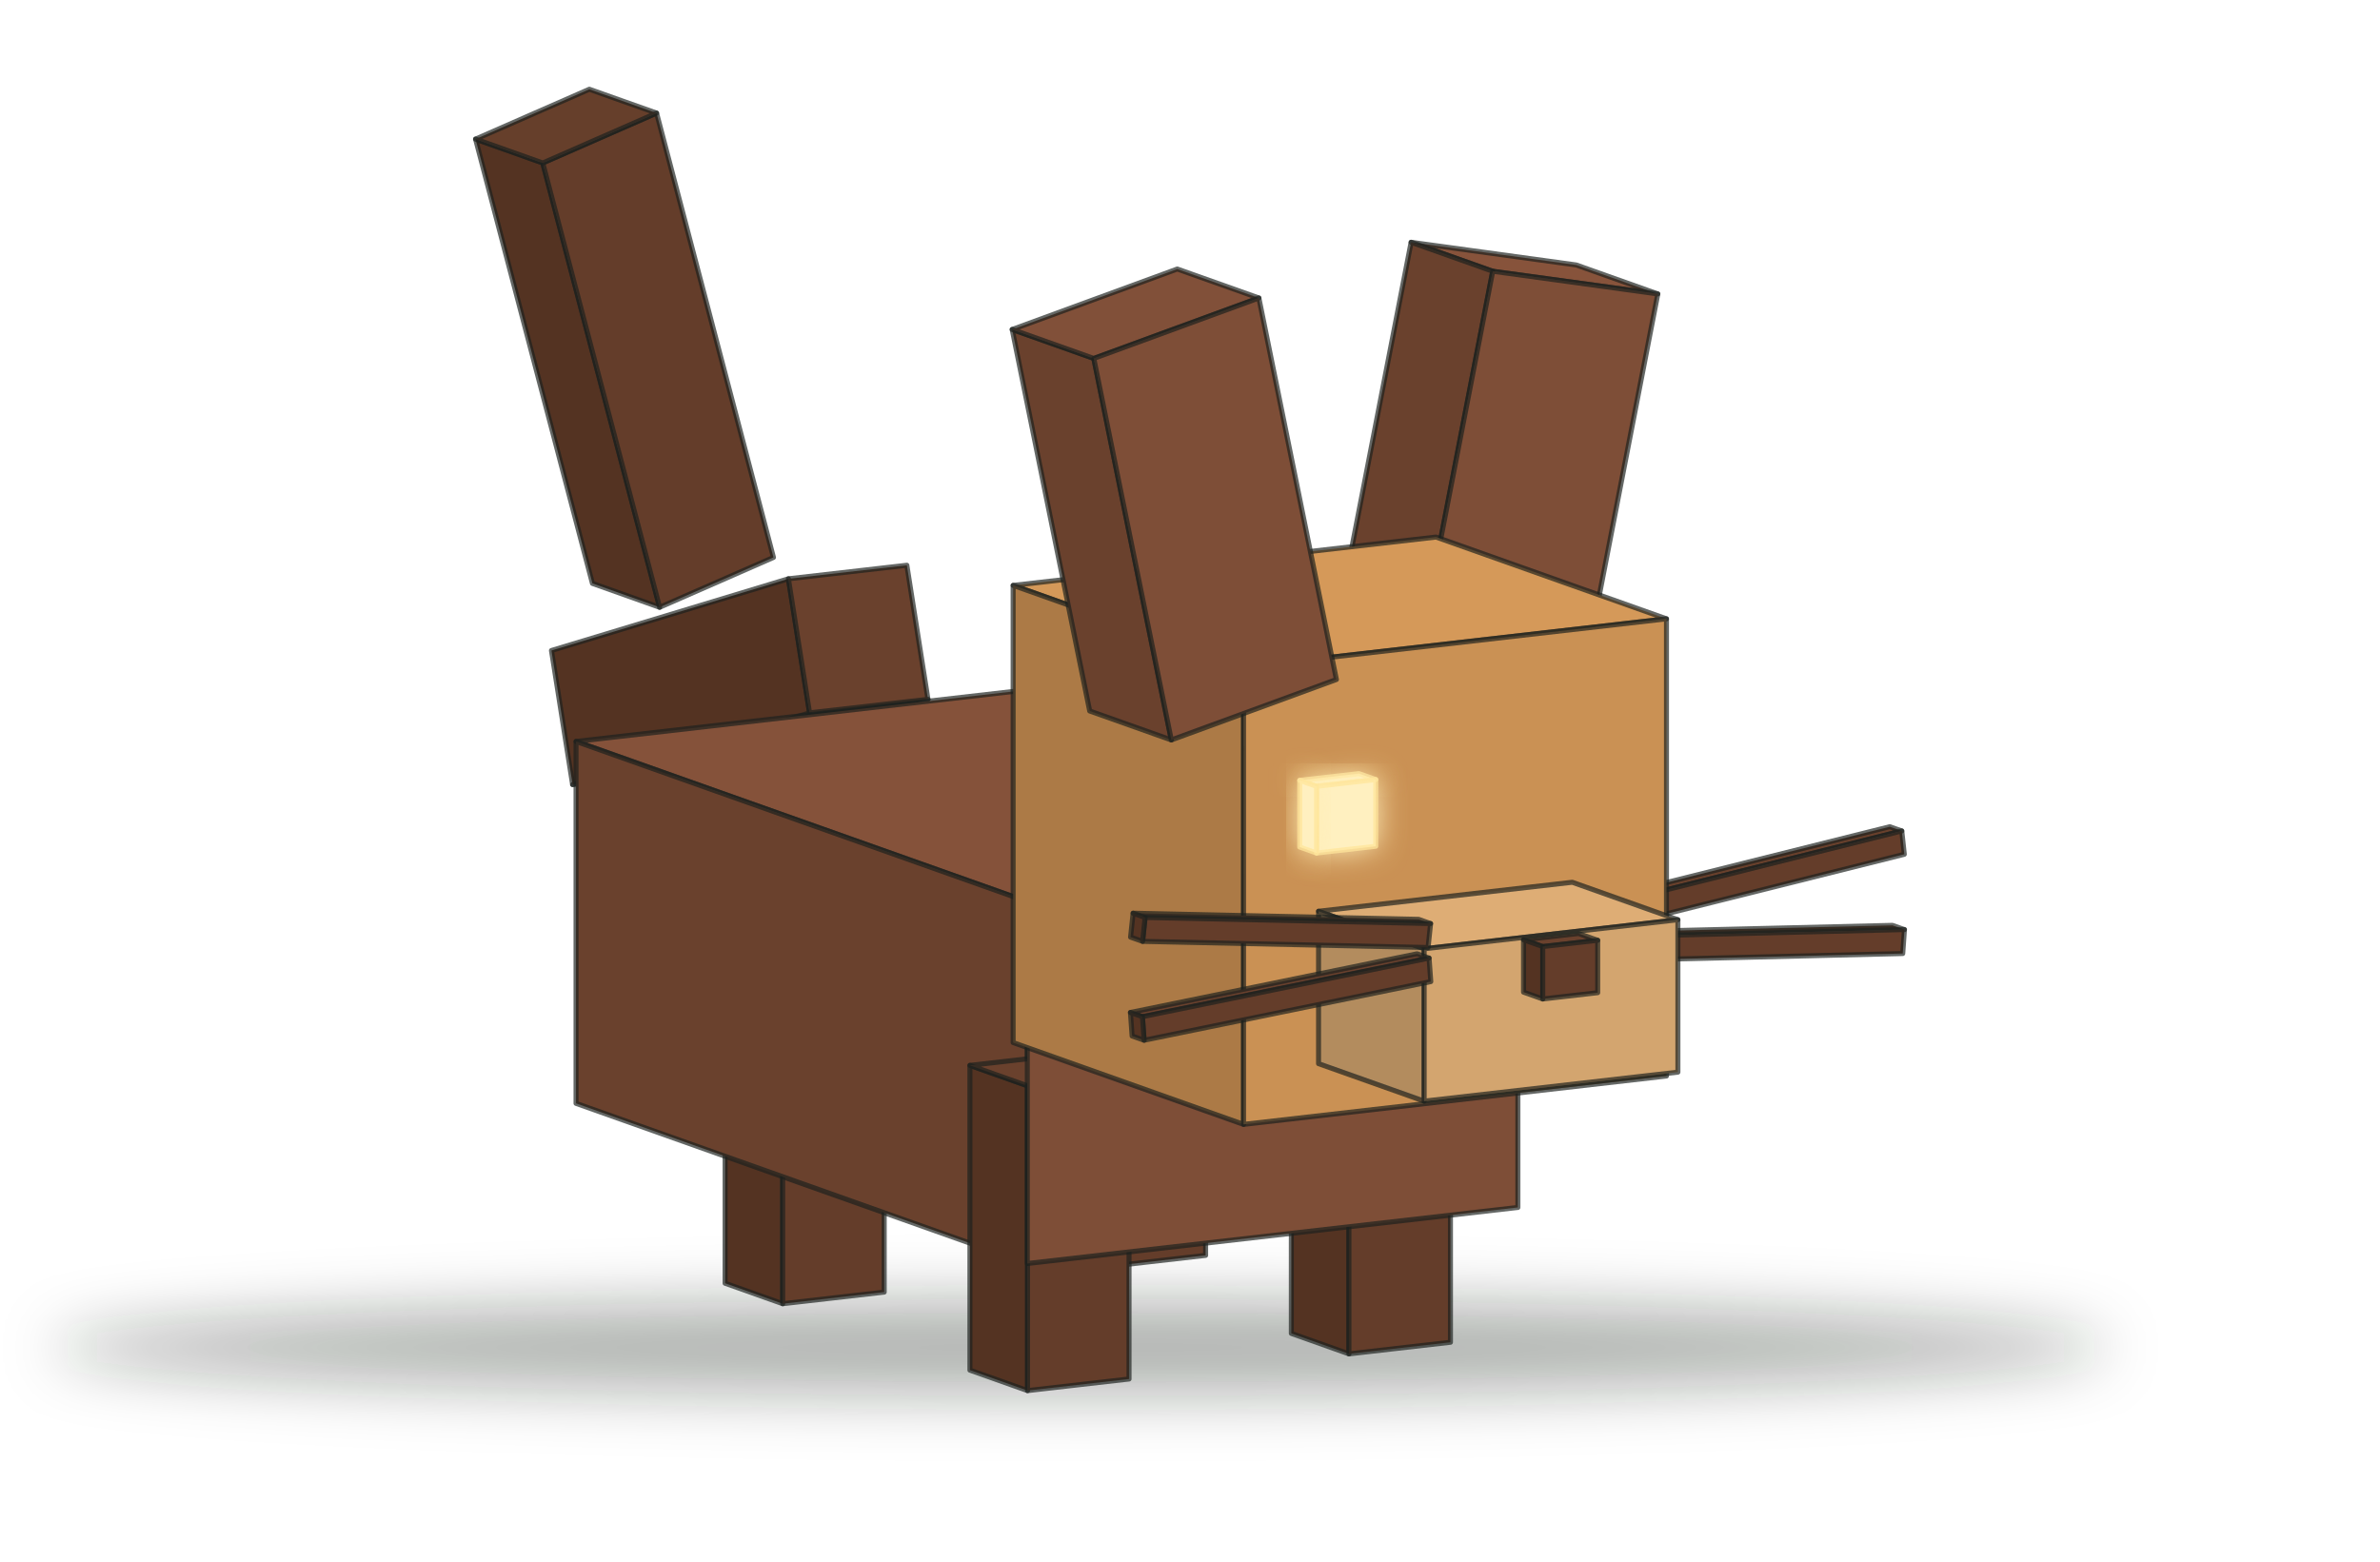
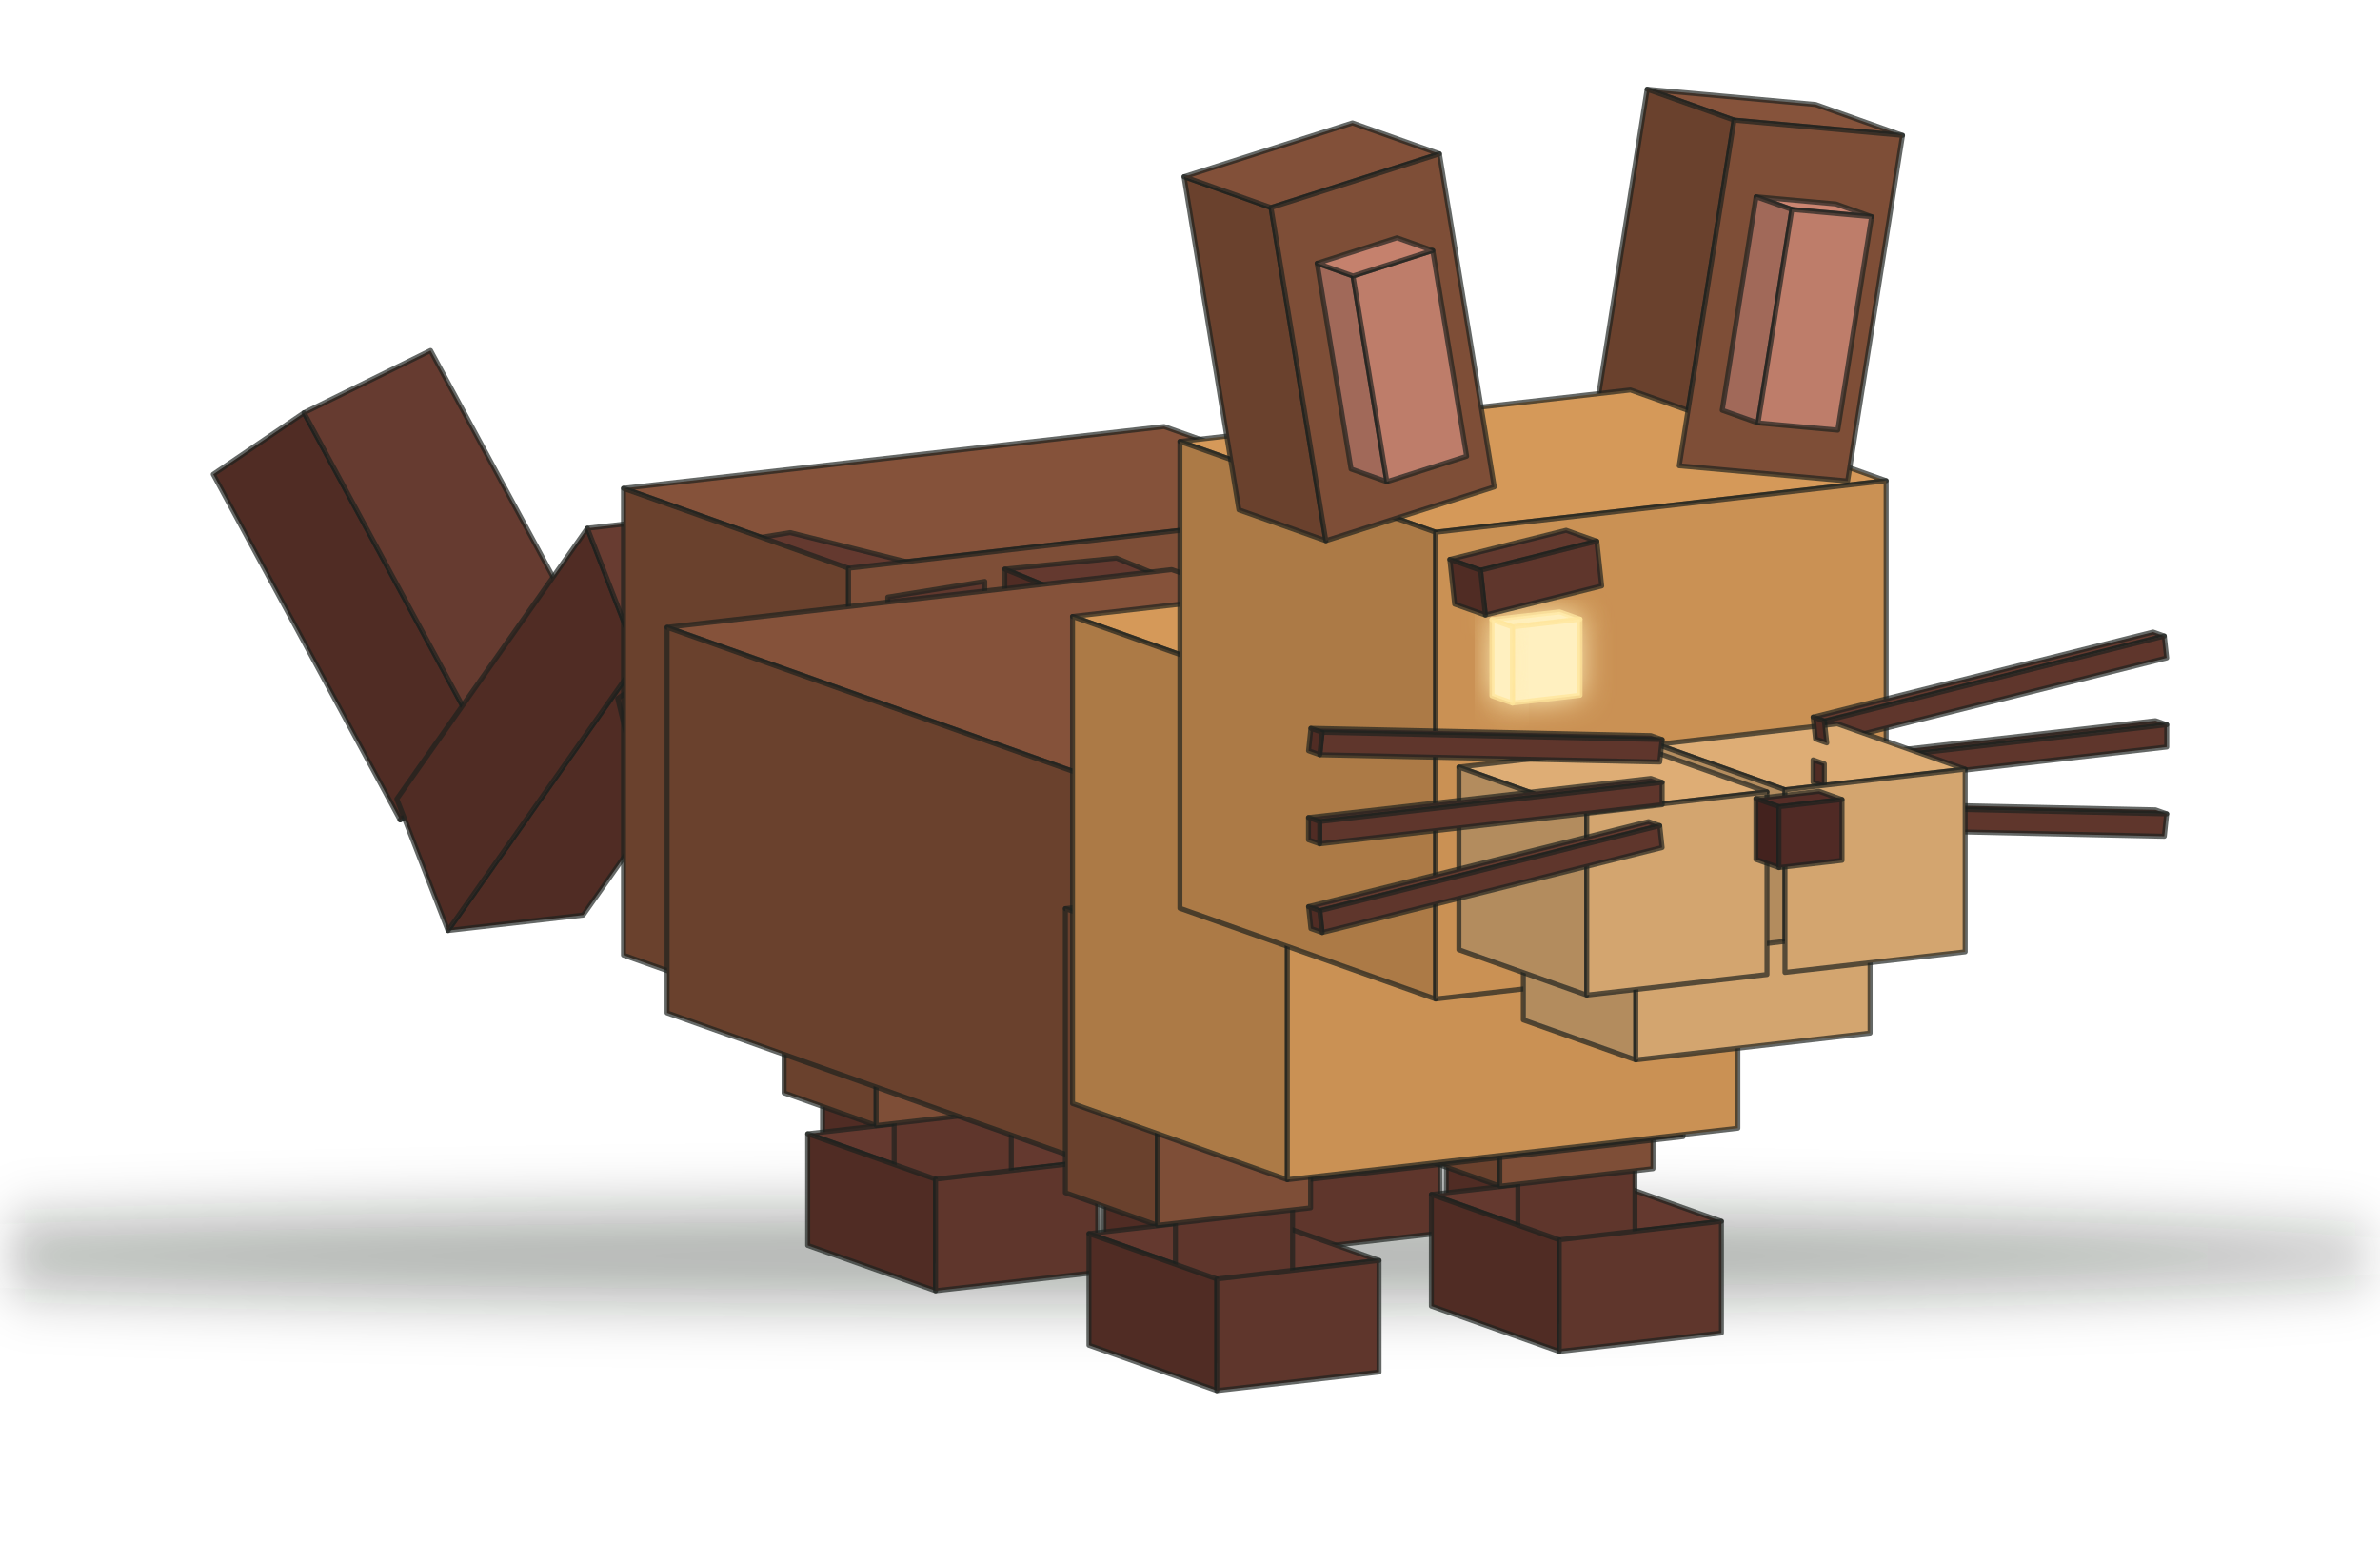
<svg xmlns="http://www.w3.org/2000/svg" width="640" height="420" viewBox="0 0 640 420" role="img" aria-labelledby="portrait-title">
  <defs>
    <filter id="portrait-glow" x="-80%" y="-80%" width="260%" height="260%">
      <feGaussianBlur stdDeviation="4" result="blur" />
      <feMerge>
        <feMergeNode in="blur" />
        <feMergeNode in="SourceGraphic" />
      </feMerge>
    </filter>
    <filter id="portrait-shadow" x="-40%" y="-80%" width="180%" height="260%">
      <feGaussianBlur stdDeviation="8" />
    </filter>
  </defs>
-   <ellipse cx="290.57" cy="362.38" rx="276.65" ry="13" fill="#0c120f" opacity=".32" filter="url(#portrait-shadow)" />
+   <ellipse cx="286.66" cy="337.77" rx="378.22" ry="13" fill="#0c120f" opacity=".32" filter="url(#portrait-shadow)" />
  <g>
-     <polygon points="177.38,163.33 145.95,43.83 127.88,37.41 159.31,156.91" fill="#543322" stroke="#1c211e" stroke-opacity=".68" stroke-width="1.35" stroke-linejoin="round" vector-effect="non-scaling-stroke" />
-     <polygon points="207.99,149.92 176.56,30.41 145.95,43.83 177.38,163.33" fill="#643d2a" stroke="#1c211e" stroke-opacity=".68" stroke-width="1.35" stroke-linejoin="round" vector-effect="non-scaling-stroke" />
-     <polygon points="176.56,30.41 158.48,24.00 127.88,37.41 145.95,43.83" fill="#663f2b" stroke="#1c211e" stroke-opacity=".68" stroke-width="1.35" stroke-linejoin="round" vector-effect="non-scaling-stroke" />
-     <polygon points="249.54,188.08 217.70,191.72 153.98,211.01 185.82,207.37" fill="#543322" stroke="#1c211e" stroke-opacity=".68" stroke-width="1.35" stroke-linejoin="round" vector-effect="non-scaling-stroke" />
-     <polygon points="217.70,191.72 212.01,155.66 148.29,174.95 153.98,211.01" fill="#543322" stroke="#1c211e" stroke-opacity=".68" stroke-width="1.35" stroke-linejoin="round" vector-effect="non-scaling-stroke" />
-     <polygon points="249.54,188.08 243.86,152.02 212.01,155.66 217.70,191.72" fill="#6a412d" stroke="#1c211e" stroke-opacity=".68" stroke-width="1.35" stroke-linejoin="round" vector-effect="non-scaling-stroke" />
-     <polygon points="296.90,340.75 296.90,258.77 281.41,253.28 281.41,335.25" fill="#543322" stroke="#1c211e" stroke-opacity=".68" stroke-width="1.35" stroke-linejoin="round" vector-effect="non-scaling-stroke" />
-     <polygon points="324.20,255.65 308.71,250.16 281.41,253.28 296.90,258.77" fill="#6a412d" stroke="#1c211e" stroke-opacity=".68" stroke-width="1.35" stroke-linejoin="round" vector-effect="non-scaling-stroke" />
-     <polygon points="324.20,337.63 324.20,255.65 296.90,258.77 296.90,340.75" fill="#643d2a" stroke="#1c211e" stroke-opacity=".68" stroke-width="1.35" stroke-linejoin="round" vector-effect="non-scaling-stroke" />
-     <polygon points="210.47,350.63 210.47,268.66 194.98,263.16 194.98,345.13" fill="#543322" stroke="#1c211e" stroke-opacity=".68" stroke-width="1.35" stroke-linejoin="round" vector-effect="non-scaling-stroke" />
-     <polygon points="237.77,265.54 222.28,260.04 194.98,263.16 210.47,268.66" fill="#6a412d" stroke="#1c211e" stroke-opacity=".68" stroke-width="1.35" stroke-linejoin="round" vector-effect="non-scaling-stroke" />
-     <polygon points="237.77,347.51 237.77,265.54 210.47,268.66 210.47,350.63" fill="#643d2a" stroke="#1c211e" stroke-opacity=".68" stroke-width="1.35" stroke-linejoin="round" vector-effect="non-scaling-stroke" />
-     <polygon points="408.17,227.39 286.82,184.32 154.90,199.41 276.25,242.48" fill="#85523a" stroke="#1c211e" stroke-opacity=".68" stroke-width="1.35" stroke-linejoin="round" vector-effect="non-scaling-stroke" />
-     <polygon points="276.25,339.82 276.25,242.48 154.90,199.41 154.90,296.75" fill="#6a412d" stroke="#1c211e" stroke-opacity=".68" stroke-width="1.35" stroke-linejoin="round" vector-effect="non-scaling-stroke" />
-     <polygon points="362.74,364.12 362.74,282.14 347.25,276.64 347.25,358.62" fill="#543322" stroke="#1c211e" stroke-opacity=".68" stroke-width="1.35" stroke-linejoin="round" vector-effect="non-scaling-stroke" />
-     <polygon points="390.04,279.02 374.55,273.52 347.25,276.64 362.74,282.14" fill="#6a412d" stroke="#1c211e" stroke-opacity=".68" stroke-width="1.35" stroke-linejoin="round" vector-effect="non-scaling-stroke" />
-     <polygon points="390.04,361.00 390.04,279.02 362.74,282.14 362.74,364.12" fill="#643d2a" stroke="#1c211e" stroke-opacity=".68" stroke-width="1.35" stroke-linejoin="round" vector-effect="non-scaling-stroke" />
-     <polygon points="276.31,374.00 276.31,292.03 260.82,286.53 260.82,368.50" fill="#543322" stroke="#1c211e" stroke-opacity=".68" stroke-width="1.35" stroke-linejoin="round" vector-effect="non-scaling-stroke" />
-     <polygon points="303.61,288.90 288.11,283.41 260.82,286.53 276.31,292.03" fill="#6a412d" stroke="#1c211e" stroke-opacity=".68" stroke-width="1.35" stroke-linejoin="round" vector-effect="non-scaling-stroke" />
-     <polygon points="303.61,370.88 303.61,288.90 276.31,292.03 276.31,374.00" fill="#643d2a" stroke="#1c211e" stroke-opacity=".68" stroke-width="1.35" stroke-linejoin="round" vector-effect="non-scaling-stroke" />
-     <polygon points="408.17,324.74 408.17,227.39 276.25,242.48 276.25,339.82" fill="#7e4e37" stroke="#1c211e" stroke-opacity=".68" stroke-width="1.35" stroke-linejoin="round" vector-effect="non-scaling-stroke" />
-     <polygon points="445.80,79.05 423.86,71.26 379.46,65.16 401.41,72.95" fill="#87533b" stroke="#1c211e" stroke-opacity=".68" stroke-width="1.35" stroke-linejoin="round" vector-effect="non-scaling-stroke" />
-     <polygon points="380.56,180.33 401.41,72.95 379.46,65.16 358.61,172.54" fill="#6a412d" stroke="#1c211e" stroke-opacity=".68" stroke-width="1.35" stroke-linejoin="round" vector-effect="non-scaling-stroke" />
-     <polygon points="424.95,186.44 445.80,79.05 401.41,72.95 380.56,180.33" fill="#7e4e37" stroke="#1c211e" stroke-opacity=".68" stroke-width="1.35" stroke-linejoin="round" vector-effect="non-scaling-stroke" />
-     <polygon points="448.13,166.43 386.16,144.44 272.44,157.44 334.40,179.44" fill="#d59959" stroke="#1c211e" stroke-opacity=".68" stroke-width="1.35" stroke-linejoin="round" vector-effect="non-scaling-stroke" />
-     <polygon points="334.40,302.40 334.40,179.44 272.44,157.44 272.44,280.40" fill="#ac7a46" stroke="#1c211e" stroke-opacity=".68" stroke-width="1.35" stroke-linejoin="round" vector-effect="non-scaling-stroke" />
-     <polygon points="512.12,250.01 508.89,248.87 431.81,250.72 435.03,251.87" fill="#6b412d" stroke="#1c211e" stroke-opacity=".68" stroke-width="1.35" stroke-linejoin="round" vector-effect="non-scaling-stroke" />
-     <polygon points="438.19,201.86 433.67,200.26 417.75,202.08 422.26,203.68" fill="#fff0c0" stroke="#ffe59a" stroke-opacity=".74" stroke-width="1.35" stroke-linejoin="round" vector-effect="non-scaling-stroke" filter="url(#portrait-glow)" />
-     <polygon points="511.66,256.45 512.12,250.01 435.03,251.87 434.58,258.30" fill="#643d2a" stroke="#1c211e" stroke-opacity=".68" stroke-width="1.35" stroke-linejoin="round" vector-effect="non-scaling-stroke" />
-     <polygon points="438.19,219.79 438.19,201.86 422.26,203.68 422.26,221.62" fill="#fff0c0" stroke="#ffe59a" stroke-opacity=".74" stroke-width="1.35" stroke-linejoin="round" vector-effect="non-scaling-stroke" filter="url(#portrait-glow)" />
-     <polygon points="511.40,223.48 508.17,222.34 431.39,241.54 434.62,242.69" fill="#69402c" stroke="#1c211e" stroke-opacity=".68" stroke-width="1.35" stroke-linejoin="round" vector-effect="non-scaling-stroke" />
-     <polygon points="422.26,221.62 422.26,203.68 417.75,202.08 417.75,220.01" fill="#fff0c0" stroke="#ffe59a" stroke-opacity=".74" stroke-width="1.35" stroke-linejoin="round" vector-effect="non-scaling-stroke" filter="url(#portrait-glow)" />
-     <polygon points="512.08,229.76 511.40,223.48 434.62,242.69 435.30,248.97" fill="#643d2a" stroke="#1c211e" stroke-opacity=".68" stroke-width="1.35" stroke-linejoin="round" vector-effect="non-scaling-stroke" />
-     <polygon points="314.98,199.01 294.13,96.40 272.18,88.61 293.03,191.22" fill="#6a412d" stroke="#1c211e" stroke-opacity=".68" stroke-width="1.35" stroke-linejoin="round" vector-effect="non-scaling-stroke" />
-     <polygon points="448.13,289.39 448.13,166.43 334.40,179.44 334.40,302.40" fill="#ca9154" stroke="#1c211e" stroke-opacity=".68" stroke-width="1.35" stroke-linejoin="round" vector-effect="non-scaling-stroke" />
-     <polygon points="338.52,80.14 316.58,72.35 272.18,88.61 294.13,96.40" fill="#815039" stroke="#1c211e" stroke-opacity=".68" stroke-width="1.35" stroke-linejoin="round" vector-effect="non-scaling-stroke" />
-     <polygon points="359.37,182.75 338.52,80.14 294.13,96.40 314.98,199.01" fill="#7e4e37" stroke="#1c211e" stroke-opacity=".68" stroke-width="1.35" stroke-linejoin="round" vector-effect="non-scaling-stroke" />
-     <polygon points="434.58,258.30 435.03,251.87 431.81,250.72 431.35,257.16" fill="#543322" stroke="#1c211e" stroke-opacity=".68" stroke-width="1.35" stroke-linejoin="round" vector-effect="non-scaling-stroke" />
-     <polygon points="435.30,248.97 434.62,242.69 431.39,241.54 432.07,247.82" fill="#543322" stroke="#1c211e" stroke-opacity=".68" stroke-width="1.35" stroke-linejoin="round" vector-effect="non-scaling-stroke" />
-     <polygon points="451.20,247.36 422.80,237.28 354.57,245.08 382.97,255.17" fill="#dead75" stroke="#1c211e" stroke-opacity=".68" stroke-width="1.35" stroke-linejoin="round" vector-effect="non-scaling-stroke" />
-     <polygon points="369.95,209.66 365.43,208.06 349.51,209.88 354.03,211.48" fill="#fff0c0" stroke="#ffe59a" stroke-opacity=".74" stroke-width="1.35" stroke-linejoin="round" vector-effect="non-scaling-stroke" filter="url(#portrait-glow)" />
-     <polygon points="369.95,227.60 369.95,209.66 354.03,211.48 354.03,229.42" fill="#fff0c0" stroke="#ffe59a" stroke-opacity=".74" stroke-width="1.35" stroke-linejoin="round" vector-effect="non-scaling-stroke" filter="url(#portrait-glow)" />
-     <polygon points="354.03,229.42 354.03,211.48 349.51,209.88 349.51,227.81" fill="#fff0c0" stroke="#ffe59a" stroke-opacity=".74" stroke-width="1.35" stroke-linejoin="round" vector-effect="non-scaling-stroke" filter="url(#portrait-glow)" />
-     <polygon points="382.97,296.15 382.97,255.17 354.57,245.08 354.57,286.07" fill="#b38c5e" stroke="#1c211e" stroke-opacity=".68" stroke-width="1.35" stroke-linejoin="round" vector-effect="non-scaling-stroke" />
-     <polygon points="451.20,288.35 451.20,247.36 382.97,255.17 382.97,296.15" fill="#d3a56f" stroke="#1c211e" stroke-opacity=".68" stroke-width="1.35" stroke-linejoin="round" vector-effect="non-scaling-stroke" />
-     <polygon points="429.64,252.89 424.48,251.06 409.69,252.75 414.86,254.58" fill="#6a412d" stroke="#1c211e" stroke-opacity=".68" stroke-width="1.35" stroke-linejoin="round" vector-effect="non-scaling-stroke" />
-     <polygon points="414.86,268.67 414.86,254.58 409.69,252.75 409.69,266.84" fill="#543322" stroke="#1c211e" stroke-opacity=".68" stroke-width="1.35" stroke-linejoin="round" vector-effect="non-scaling-stroke" />
-     <polygon points="429.64,266.98 429.64,252.89 414.86,254.58 414.86,268.67" fill="#643d2a" stroke="#1c211e" stroke-opacity=".68" stroke-width="1.35" stroke-linejoin="round" vector-effect="non-scaling-stroke" />
-     <polygon points="384.29,257.67 381.06,256.52 303.98,272.30 307.21,273.44" fill="#69402d" stroke="#1c211e" stroke-opacity=".68" stroke-width="1.35" stroke-linejoin="round" vector-effect="non-scaling-stroke" />
-     <polygon points="384.75,264.00 384.29,257.67 307.21,273.44 307.66,279.77" fill="#643d2a" stroke="#1c211e" stroke-opacity=".68" stroke-width="1.35" stroke-linejoin="round" vector-effect="non-scaling-stroke" />
-     <polygon points="384.70,248.39 381.48,247.25 304.70,245.60 307.93,246.75" fill="#6b422d" stroke="#1c211e" stroke-opacity=".68" stroke-width="1.35" stroke-linejoin="round" vector-effect="non-scaling-stroke" />
-     <polygon points="384.02,254.83 384.70,248.39 307.93,246.75 307.25,253.18" fill="#643d2a" stroke="#1c211e" stroke-opacity=".68" stroke-width="1.35" stroke-linejoin="round" vector-effect="non-scaling-stroke" />
-     <polygon points="307.66,279.77 307.21,273.44 303.98,272.30 304.43,278.63" fill="#543322" stroke="#1c211e" stroke-opacity=".68" stroke-width="1.35" stroke-linejoin="round" vector-effect="non-scaling-stroke" />
-     <polygon points="307.25,253.18 307.93,246.75 304.70,245.60 304.02,252.04" fill="#543322" stroke="#1c211e" stroke-opacity=".68" stroke-width="1.35" stroke-linejoin="round" vector-effect="non-scaling-stroke" />
+     <polygon points="166.04,187.22 132.01,203.96 107.61,220.51 141.65,203.76" fill="#502c24" stroke="#1c211e" stroke-opacity=".68" stroke-width="1.35" stroke-linejoin="round" vector-effect="non-scaling-stroke" />
+     <polygon points="132.01,203.96 81.75,111.02 57.35,127.56 107.61,220.51" fill="#502c24" stroke="#1c211e" stroke-opacity=".68" stroke-width="1.35" stroke-linejoin="round" vector-effect="non-scaling-stroke" />
+     <polygon points="166.04,187.22 115.78,94.27 81.75,111.02 132.01,203.96" fill="#663b30" stroke="#1c211e" stroke-opacity=".68" stroke-width="1.35" stroke-linejoin="round" vector-effect="non-scaling-stroke" />
+     <polygon points="208.05,173.30 171.71,177.46 120.47,250.27 156.81,246.11" fill="#502c24" stroke="#1c211e" stroke-opacity=".68" stroke-width="1.35" stroke-linejoin="round" vector-effect="non-scaling-stroke" />
+     <polygon points="171.71,177.46 157.95,142.07 106.71,214.88 120.47,250.27" fill="#502c24" stroke="#1c211e" stroke-opacity=".68" stroke-width="1.35" stroke-linejoin="round" vector-effect="non-scaling-stroke" />
+     <polygon points="208.05,173.30 194.30,137.92 157.95,142.07 171.71,177.46" fill="#683c31" stroke="#1c211e" stroke-opacity=".68" stroke-width="1.35" stroke-linejoin="round" vector-effect="non-scaling-stroke" />
+     <polygon points="276.01,175.51 242.09,179.39 175.00,224.88 208.93,221.00" fill="#502c24" stroke="#1c211e" stroke-opacity=".68" stroke-width="1.35" stroke-linejoin="round" vector-effect="non-scaling-stroke" />
+     <polygon points="242.09,179.39 233.20,142.34 166.11,187.84 175.00,224.88" fill="#502c24" stroke="#1c211e" stroke-opacity=".68" stroke-width="1.35" stroke-linejoin="round" vector-effect="non-scaling-stroke" />
+     <polygon points="276.01,175.51 267.12,138.46 233.20,142.34 242.09,179.39" fill="#663b30" stroke="#1c211e" stroke-opacity=".68" stroke-width="1.35" stroke-linejoin="round" vector-effect="non-scaling-stroke" />
+     <polygon points="364.02,244.36 344.76,237.53 313.27,241.13 332.52,247.96" fill="#64392f" stroke="#1c211e" stroke-opacity=".68" stroke-width="1.35" stroke-linejoin="round" vector-effect="non-scaling-stroke" />
+     <polygon points="332.52,329.83 332.52,247.96 313.27,241.13 313.27,323.00" fill="#502c24" stroke="#1c211e" stroke-opacity=".68" stroke-width="1.35" stroke-linejoin="round" vector-effect="non-scaling-stroke" />
+     <polygon points="368.86,211.06 344.11,202.27 302.92,206.98 327.67,215.77" fill="#85523a" stroke="#1c211e" stroke-opacity=".68" stroke-width="1.35" stroke-linejoin="round" vector-effect="non-scaling-stroke" />
+     <polygon points="327.67,292.18 327.67,215.77 302.92,206.98 302.92,283.39" fill="#6a412d" stroke="#1c211e" stroke-opacity=".68" stroke-width="1.35" stroke-linejoin="round" vector-effect="non-scaling-stroke" />
+     <polygon points="387.27,301.62 352.89,289.42 309.27,294.40 343.65,306.61" fill="#64392f" stroke="#1c211e" stroke-opacity=".68" stroke-width="1.35" stroke-linejoin="round" vector-effect="non-scaling-stroke" />
+     <polygon points="364.02,326.23 364.02,244.36 332.52,247.96 332.52,329.83" fill="#5f362c" stroke="#1c211e" stroke-opacity=".68" stroke-width="1.35" stroke-linejoin="round" vector-effect="non-scaling-stroke" />
+     <polygon points="373.55,136.20 313.04,114.72 167.66,131.34 228.17,152.82" fill="#85523a" stroke="#1c211e" stroke-opacity=".68" stroke-width="1.35" stroke-linejoin="round" vector-effect="non-scaling-stroke" />
+     <polygon points="343.65,336.63 343.65,306.61 309.27,294.40 309.27,324.42" fill="#502c24" stroke="#1c211e" stroke-opacity=".68" stroke-width="1.35" stroke-linejoin="round" vector-effect="non-scaling-stroke" />
+     <polygon points="368.86,287.47 368.86,211.06 327.67,215.77 327.67,292.18" fill="#7e4e37" stroke="#1c211e" stroke-opacity=".68" stroke-width="1.35" stroke-linejoin="round" vector-effect="non-scaling-stroke" />
+     <polygon points="264.81,156.37 212.49,143.24 186.42,147.46 238.73,160.59" fill="#64392f" stroke="#1c211e" stroke-opacity=".68" stroke-width="1.35" stroke-linejoin="round" vector-effect="non-scaling-stroke" />
+     <polygon points="387.27,331.64 387.27,301.62 343.65,306.61 343.65,336.63" fill="#5f362c" stroke="#1c211e" stroke-opacity=".68" stroke-width="1.35" stroke-linejoin="round" vector-effect="non-scaling-stroke" />
+     <polygon points="238.73,182.42 238.73,160.59 186.42,147.46 186.42,169.29" fill="#502c24" stroke="#1c211e" stroke-opacity=".68" stroke-width="1.35" stroke-linejoin="round" vector-effect="non-scaling-stroke" />
+     <polygon points="228.17,278.35 228.17,152.82 167.66,131.34 167.66,256.88" fill="#6a412d" stroke="#1c211e" stroke-opacity=".68" stroke-width="1.35" stroke-linejoin="round" vector-effect="non-scaling-stroke" />
+     <polygon points="373.55,261.73 373.55,136.20 228.17,152.82 228.17,278.35" fill="#7e4e37" stroke="#1c211e" stroke-opacity=".68" stroke-width="1.35" stroke-linejoin="round" vector-effect="non-scaling-stroke" />
+     <polygon points="271.94,254.89 252.69,248.06 221.19,251.66 240.44,258.49" fill="#64392f" stroke="#1c211e" stroke-opacity=".68" stroke-width="1.35" stroke-linejoin="round" vector-effect="non-scaling-stroke" />
+     <polygon points="240.44,340.36 240.44,258.49 221.19,251.66 221.19,333.53" fill="#502c24" stroke="#1c211e" stroke-opacity=".68" stroke-width="1.35" stroke-linejoin="round" vector-effect="non-scaling-stroke" />
+     <polygon points="276.79,221.59 252.04,212.80 210.85,217.51 235.60,226.30" fill="#85523a" stroke="#1c211e" stroke-opacity=".68" stroke-width="1.35" stroke-linejoin="round" vector-effect="non-scaling-stroke" />
+     <polygon points="235.60,302.71 235.60,226.30 210.85,217.51 210.85,293.92" fill="#6a412d" stroke="#1c211e" stroke-opacity=".68" stroke-width="1.35" stroke-linejoin="round" vector-effect="non-scaling-stroke" />
+     <polygon points="295.19,312.15 260.81,299.95 217.20,304.93 251.58,317.14" fill="#64392f" stroke="#1c211e" stroke-opacity=".68" stroke-width="1.35" stroke-linejoin="round" vector-effect="non-scaling-stroke" />
+     <polygon points="264.81,178.20 264.81,156.37 238.73,160.59 238.73,182.42" fill="#60372d" stroke="#1c211e" stroke-opacity=".68" stroke-width="1.35" stroke-linejoin="round" vector-effect="non-scaling-stroke" />
+     <polygon points="271.94,336.76 271.94,254.89 240.44,258.49 240.44,340.36" fill="#5f362c" stroke="#1c211e" stroke-opacity=".68" stroke-width="1.35" stroke-linejoin="round" vector-effect="non-scaling-stroke" />
+     <polygon points="337.02,165.20 300.20,150.09 270.19,153.06 307.01,168.17" fill="#64392f" stroke="#1c211e" stroke-opacity=".68" stroke-width="1.35" stroke-linejoin="round" vector-effect="non-scaling-stroke" />
+     <polygon points="251.58,347.15 251.58,317.14 217.20,304.93 217.20,334.95" fill="#502c24" stroke="#1c211e" stroke-opacity=".68" stroke-width="1.35" stroke-linejoin="round" vector-effect="non-scaling-stroke" />
+     <polygon points="276.79,298.00 276.79,221.59 235.60,226.30 235.60,302.71" fill="#7e4e37" stroke="#1c211e" stroke-opacity=".68" stroke-width="1.35" stroke-linejoin="round" vector-effect="non-scaling-stroke" />
+     <polygon points="307.01,190.00 307.01,168.17 270.19,153.06 270.19,174.89" fill="#502c24" stroke="#1c211e" stroke-opacity=".68" stroke-width="1.35" stroke-linejoin="round" vector-effect="non-scaling-stroke" />
+     <polygon points="452.59,202.00 315.07,153.19 179.38,168.71 316.90,217.52" fill="#85523a" stroke="#1c211e" stroke-opacity=".68" stroke-width="1.35" stroke-linejoin="round" vector-effect="non-scaling-stroke" />
+     <polygon points="295.19,342.17 295.19,312.15 251.58,317.14 251.58,347.15" fill="#5f362c" stroke="#1c211e" stroke-opacity=".68" stroke-width="1.35" stroke-linejoin="round" vector-effect="non-scaling-stroke" />
+     <polygon points="337.02,187.04 337.02,165.20 307.01,168.17 307.01,190.00" fill="#5e362c" stroke="#1c211e" stroke-opacity=".68" stroke-width="1.35" stroke-linejoin="round" vector-effect="non-scaling-stroke" />
+     <polygon points="407.63,173.74 388.07,157.37 355.57,158.95 375.13,175.32" fill="#64392f" stroke="#1c211e" stroke-opacity=".68" stroke-width="1.35" stroke-linejoin="round" vector-effect="non-scaling-stroke" />
+     <polygon points="375.13,197.15 375.13,175.32 355.57,158.95 355.57,180.78" fill="#502c24" stroke="#1c211e" stroke-opacity=".68" stroke-width="1.35" stroke-linejoin="round" vector-effect="non-scaling-stroke" />
+     <polygon points="316.90,321.22 316.90,217.52 179.38,168.71 179.38,272.41" fill="#6a412d" stroke="#1c211e" stroke-opacity=".68" stroke-width="1.35" stroke-linejoin="round" vector-effect="non-scaling-stroke" />
+     <polygon points="439.65,271.21 420.40,264.37 388.90,267.98 408.16,274.81" fill="#64392f" stroke="#1c211e" stroke-opacity=".68" stroke-width="1.35" stroke-linejoin="round" vector-effect="non-scaling-stroke" />
+     <polygon points="408.16,356.68 408.16,274.81 388.90,267.98 388.90,349.84" fill="#502c24" stroke="#1c211e" stroke-opacity=".68" stroke-width="1.35" stroke-linejoin="round" vector-effect="non-scaling-stroke" />
+     <polygon points="444.50,237.91 419.75,229.12 378.56,233.83 403.31,242.62" fill="#85523a" stroke="#1c211e" stroke-opacity=".68" stroke-width="1.35" stroke-linejoin="round" vector-effect="non-scaling-stroke" />
+     <polygon points="403.31,319.03 403.31,242.62 378.56,233.83 378.56,310.24" fill="#6a412d" stroke="#1c211e" stroke-opacity=".68" stroke-width="1.35" stroke-linejoin="round" vector-effect="non-scaling-stroke" />
+     <polygon points="407.63,195.58 407.63,173.74 375.13,175.32 375.13,197.15" fill="#5c342a" stroke="#1c211e" stroke-opacity=".68" stroke-width="1.35" stroke-linejoin="round" vector-effect="non-scaling-stroke" />
+     <polygon points="462.90,328.47 428.52,316.26 384.91,321.25 419.29,333.45" fill="#64392f" stroke="#1c211e" stroke-opacity=".68" stroke-width="1.35" stroke-linejoin="round" vector-effect="non-scaling-stroke" />
+     <polygon points="439.65,353.08 439.65,271.21 408.16,274.81 408.16,356.68" fill="#5f362c" stroke="#1c211e" stroke-opacity=".68" stroke-width="1.35" stroke-linejoin="round" vector-effect="non-scaling-stroke" />
+     <polygon points="419.29,363.47 419.29,333.45 384.91,321.25 384.91,351.27" fill="#502c24" stroke="#1c211e" stroke-opacity=".68" stroke-width="1.35" stroke-linejoin="round" vector-effect="non-scaling-stroke" />
+     <polygon points="444.50,314.32 444.50,237.91 403.31,242.62 403.31,319.03" fill="#7e4e37" stroke="#1c211e" stroke-opacity=".68" stroke-width="1.35" stroke-linejoin="round" vector-effect="non-scaling-stroke" />
+     <polygon points="462.90,358.49 462.90,328.47 419.29,333.45 419.29,363.47" fill="#5f362c" stroke="#1c211e" stroke-opacity=".68" stroke-width="1.35" stroke-linejoin="round" vector-effect="non-scaling-stroke" />
+     <polygon points="347.58,281.74 328.33,274.90 296.83,278.50 316.08,285.34" fill="#64392f" stroke="#1c211e" stroke-opacity=".68" stroke-width="1.35" stroke-linejoin="round" vector-effect="non-scaling-stroke" />
+     <polygon points="316.08,367.21 316.08,285.34 296.83,278.50 296.83,360.37" fill="#502c24" stroke="#1c211e" stroke-opacity=".68" stroke-width="1.35" stroke-linejoin="round" vector-effect="non-scaling-stroke" />
+     <polygon points="352.43,248.43 327.67,239.65 286.48,244.36 311.24,253.14" fill="#85523a" stroke="#1c211e" stroke-opacity=".68" stroke-width="1.35" stroke-linejoin="round" vector-effect="non-scaling-stroke" />
+     <polygon points="311.24,329.55 311.24,253.14 286.48,244.36 286.48,320.77" fill="#6a412d" stroke="#1c211e" stroke-opacity=".68" stroke-width="1.35" stroke-linejoin="round" vector-effect="non-scaling-stroke" />
+     <polygon points="370.83,338.99 336.45,326.79 292.83,331.78 327.21,343.98" fill="#64392f" stroke="#1c211e" stroke-opacity=".68" stroke-width="1.35" stroke-linejoin="round" vector-effect="non-scaling-stroke" />
+     <polygon points="452.59,305.70 452.59,202.00 316.90,217.52 316.90,321.22" fill="#7e4e37" stroke="#1c211e" stroke-opacity=".68" stroke-width="1.35" stroke-linejoin="round" vector-effect="non-scaling-stroke" />
+     <polygon points="347.58,363.60 347.58,281.74 316.08,285.34 316.08,367.21" fill="#5f362c" stroke="#1c211e" stroke-opacity=".68" stroke-width="1.35" stroke-linejoin="round" vector-effect="non-scaling-stroke" />
+     <polygon points="467.32,172.44 409.56,151.94 288.41,165.79 346.17,186.29" fill="#d59959" stroke="#1c211e" stroke-opacity=".68" stroke-width="1.35" stroke-linejoin="round" vector-effect="non-scaling-stroke" />
+     <polygon points="327.21,374.00 327.21,343.98 292.83,331.78 292.83,361.80" fill="#502c24" stroke="#1c211e" stroke-opacity=".68" stroke-width="1.35" stroke-linejoin="round" vector-effect="non-scaling-stroke" />
+     <polygon points="352.43,324.85 352.43,248.43 311.24,253.14 311.24,329.55" fill="#7e4e37" stroke="#1c211e" stroke-opacity=".68" stroke-width="1.35" stroke-linejoin="round" vector-effect="non-scaling-stroke" />
+     <polygon points="370.83,369.01 370.83,338.99 327.21,343.98 327.21,374.00" fill="#5f362c" stroke="#1c211e" stroke-opacity=".68" stroke-width="1.35" stroke-linejoin="round" vector-effect="non-scaling-stroke" />
+     <polygon points="346.17,317.28 346.17,186.29 288.41,165.79 288.41,296.78" fill="#ac7a46" stroke="#1c211e" stroke-opacity=".68" stroke-width="1.35" stroke-linejoin="round" vector-effect="non-scaling-stroke" />
+     <polygon points="467.32,303.43 467.32,172.44 346.17,186.29 346.17,317.28" fill="#ca9154" stroke="#1c211e" stroke-opacity=".68" stroke-width="1.35" stroke-linejoin="round" vector-effect="non-scaling-stroke" />
+     <polygon points="511.60,36.40 488.22,28.10 442.93,24.00 466.30,32.30" fill="#86533b" stroke="#1c211e" stroke-opacity=".68" stroke-width="1.35" stroke-linejoin="round" vector-effect="non-scaling-stroke" />
+     <polygon points="451.56,125.27 466.30,32.30 442.93,24.00 428.18,116.97" fill="#6a412d" stroke="#1c211e" stroke-opacity=".68" stroke-width="1.35" stroke-linejoin="round" vector-effect="non-scaling-stroke" />
+     <polygon points="507.20,129.29 438.44,104.88 317.29,118.73 386.05,143.14" fill="#d59959" stroke="#1c211e" stroke-opacity=".68" stroke-width="1.35" stroke-linejoin="round" vector-effect="non-scaling-stroke" />
+     <polygon points="496.85,129.37 511.60,36.40 466.30,32.30 451.56,125.27" fill="#7e4e37" stroke="#1c211e" stroke-opacity=".68" stroke-width="1.35" stroke-linejoin="round" vector-effect="non-scaling-stroke" />
+     <polygon points="503.30,58.27 493.67,54.85 472.22,52.91 481.85,56.33" fill="#cb8571" stroke="#1c211e" stroke-opacity=".68" stroke-width="1.35" stroke-linejoin="round" vector-effect="non-scaling-stroke" />
+     <polygon points="472.74,113.75 481.85,56.33 472.22,52.91 463.11,110.33" fill="#a16959" stroke="#1c211e" stroke-opacity=".68" stroke-width="1.35" stroke-linejoin="round" vector-effect="non-scaling-stroke" />
+     <polygon points="494.19,115.69 503.30,58.27 481.85,56.33 472.74,113.75" fill="#be7d6a" stroke="#1c211e" stroke-opacity=".68" stroke-width="1.35" stroke-linejoin="round" vector-effect="non-scaling-stroke" />
+     <polygon points="386.05,268.67 386.05,143.14 317.29,118.73 317.29,244.27" fill="#ac7a46" stroke="#1c211e" stroke-opacity=".68" stroke-width="1.35" stroke-linejoin="round" vector-effect="non-scaling-stroke" />
+     <polygon points="503.39,141.33 495.14,138.40 463.86,137.73 472.12,140.66" fill="#653a2f" stroke="#1c211e" stroke-opacity=".68" stroke-width="1.35" stroke-linejoin="round" vector-effect="non-scaling-stroke" />
+     <polygon points="497.56,158.21 492.06,156.26 473.89,158.34 479.39,160.29" fill="#fff0c0" stroke="#ffe59a" stroke-opacity=".74" stroke-width="1.35" stroke-linejoin="round" vector-effect="non-scaling-stroke" filter="url(#portrait-glow)" />
+     <polygon points="582.64,218.88 579.61,217.80 488.20,215.84 491.23,216.91" fill="#653a2f" stroke="#1c211e" stroke-opacity=".68" stroke-width="1.35" stroke-linejoin="round" vector-effect="non-scaling-stroke" />
+     <polygon points="497.56,178.68 497.56,158.21 479.39,160.29 479.39,180.76" fill="#fff0c0" stroke="#ffe59a" stroke-opacity=".74" stroke-width="1.35" stroke-linejoin="round" vector-effect="non-scaling-stroke" filter="url(#portrait-glow)" />
+     <polygon points="479.39,180.76 479.39,160.29 473.89,158.34 473.89,178.81" fill="#fff0c0" stroke="#ffe59a" stroke-opacity=".74" stroke-width="1.35" stroke-linejoin="round" vector-effect="non-scaling-stroke" filter="url(#portrait-glow)" />
+     <polygon points="582.00,224.91 582.64,218.88 491.23,216.91 490.59,222.95" fill="#5f362c" stroke="#1c211e" stroke-opacity=".68" stroke-width="1.35" stroke-linejoin="round" vector-effect="non-scaling-stroke" />
+     <polygon points="502.08,153.67 503.39,141.33 472.12,140.66 470.81,153.00" fill="#5f362c" stroke="#1c211e" stroke-opacity=".68" stroke-width="1.35" stroke-linejoin="round" vector-effect="non-scaling-stroke" />
+     <polygon points="582.65,194.91 579.63,193.83 487.55,204.36 490.58,205.44" fill="#64392f" stroke="#1c211e" stroke-opacity=".68" stroke-width="1.35" stroke-linejoin="round" vector-effect="non-scaling-stroke" />
+     <polygon points="470.81,153.00 472.12,140.66 463.86,137.73 462.56,150.07" fill="#502c24" stroke="#1c211e" stroke-opacity=".68" stroke-width="1.35" stroke-linejoin="round" vector-effect="non-scaling-stroke" />
+     <polygon points="582.65,200.91 582.65,194.91 490.58,205.44 490.58,211.44" fill="#5f362c" stroke="#1c211e" stroke-opacity=".68" stroke-width="1.35" stroke-linejoin="round" vector-effect="non-scaling-stroke" />
+     <polygon points="507.20,254.82 507.20,129.29 386.05,143.14 386.05,268.67" fill="#ca9154" stroke="#1c211e" stroke-opacity=".68" stroke-width="1.35" stroke-linejoin="round" vector-effect="non-scaling-stroke" />
+     <polygon points="582.00,171.06 578.98,169.99 487.56,192.85 490.59,193.93" fill="#63392e" stroke="#1c211e" stroke-opacity=".68" stroke-width="1.35" stroke-linejoin="round" vector-effect="non-scaling-stroke" />
+     <polygon points="582.64,176.95 582.00,171.06 490.59,193.93 491.23,199.81" fill="#5f362c" stroke="#1c211e" stroke-opacity=".68" stroke-width="1.35" stroke-linejoin="round" vector-effect="non-scaling-stroke" />
+     <polygon points="502.88,250.56 472.63,239.82 409.63,247.02 439.88,257.76" fill="#dead75" stroke="#1c211e" stroke-opacity=".68" stroke-width="1.35" stroke-linejoin="round" vector-effect="non-scaling-stroke" />
+     <polygon points="528.45,206.87 494.07,194.67 445.61,200.21 479.99,212.41" fill="#dead75" stroke="#1c211e" stroke-opacity=".68" stroke-width="1.35" stroke-linejoin="round" vector-effect="non-scaling-stroke" />
+     <polygon points="356.53,145.42 341.78,55.82 318.40,47.52 333.15,137.12" fill="#6a412d" stroke="#1c211e" stroke-opacity=".68" stroke-width="1.35" stroke-linejoin="round" vector-effect="non-scaling-stroke" />
+     <polygon points="387.07,41.36 363.69,33.06 318.40,47.52 341.78,55.82" fill="#825039" stroke="#1c211e" stroke-opacity=".68" stroke-width="1.35" stroke-linejoin="round" vector-effect="non-scaling-stroke" />
+     <polygon points="479.99,261.53 479.99,212.41 445.61,200.21 445.61,249.33" fill="#b38c5e" stroke="#1c211e" stroke-opacity=".68" stroke-width="1.35" stroke-linejoin="round" vector-effect="non-scaling-stroke" />
+     <polygon points="401.82,130.96 387.07,41.36 341.78,55.82 356.53,145.42" fill="#7e4e37" stroke="#1c211e" stroke-opacity=".68" stroke-width="1.35" stroke-linejoin="round" vector-effect="non-scaling-stroke" />
+     <polygon points="490.59,222.95 491.23,216.91 488.20,215.84 487.56,221.87" fill="#502c24" stroke="#1c211e" stroke-opacity=".68" stroke-width="1.35" stroke-linejoin="round" vector-effect="non-scaling-stroke" />
+     <polygon points="439.88,285.05 439.88,257.76 409.63,247.02 409.63,274.31" fill="#b38c5e" stroke="#1c211e" stroke-opacity=".68" stroke-width="1.35" stroke-linejoin="round" vector-effect="non-scaling-stroke" />
+     <polygon points="490.58,211.44 490.58,205.44 487.55,204.36 487.55,210.37" fill="#502c24" stroke="#1c211e" stroke-opacity=".68" stroke-width="1.35" stroke-linejoin="round" vector-effect="non-scaling-stroke" />
+     <polygon points="491.23,199.81 490.59,193.93 487.56,192.85 488.20,198.74" fill="#502c24" stroke="#1c211e" stroke-opacity=".68" stroke-width="1.35" stroke-linejoin="round" vector-effect="non-scaling-stroke" />
+     <polygon points="372.94,129.56 363.83,74.22 354.20,70.80 363.31,126.14" fill="#a16959" stroke="#1c211e" stroke-opacity=".68" stroke-width="1.35" stroke-linejoin="round" vector-effect="non-scaling-stroke" />
+     <polygon points="394.39,122.71 385.28,67.37 363.83,74.22 372.94,129.56" fill="#be7d6a" stroke="#1c211e" stroke-opacity=".68" stroke-width="1.35" stroke-linejoin="round" vector-effect="non-scaling-stroke" />
+     <polygon points="385.28,67.37 375.66,63.95 354.20,70.80 363.83,74.22" fill="#c5816d" stroke="#1c211e" stroke-opacity=".68" stroke-width="1.35" stroke-linejoin="round" vector-effect="non-scaling-stroke" />
+     <polygon points="502.88,277.85 502.88,250.56 439.88,257.76 439.88,285.05" fill="#d3a56f" stroke="#1c211e" stroke-opacity=".68" stroke-width="1.35" stroke-linejoin="round" vector-effect="non-scaling-stroke" />
+     <polygon points="429.39,145.55 421.14,142.62 389.87,150.44 398.12,153.37" fill="#63392e" stroke="#1c211e" stroke-opacity=".68" stroke-width="1.35" stroke-linejoin="round" vector-effect="non-scaling-stroke" />
+     <polygon points="424.87,166.53 419.37,164.57 401.20,166.65 406.70,168.60" fill="#fff0c0" stroke="#ffe59a" stroke-opacity=".74" stroke-width="1.35" stroke-linejoin="round" vector-effect="non-scaling-stroke" filter="url(#portrait-glow)" />
+     <polygon points="528.45,255.99 528.45,206.87 479.99,212.41 479.99,261.53" fill="#d3a56f" stroke="#1c211e" stroke-opacity=".68" stroke-width="1.35" stroke-linejoin="round" vector-effect="non-scaling-stroke" />
+     <polygon points="424.87,186.99 424.87,166.53 406.70,168.60 406.70,189.07" fill="#fff0c0" stroke="#ffe59a" stroke-opacity=".74" stroke-width="1.35" stroke-linejoin="round" vector-effect="non-scaling-stroke" filter="url(#portrait-glow)" />
+     <polygon points="406.70,189.07 406.70,168.60 401.20,166.65 401.20,187.12" fill="#fff0c0" stroke="#ffe59a" stroke-opacity=".74" stroke-width="1.35" stroke-linejoin="round" vector-effect="non-scaling-stroke" filter="url(#portrait-glow)" />
+     <polygon points="430.70,157.59 429.39,145.55 398.12,153.37 399.43,165.41" fill="#5f362c" stroke="#1c211e" stroke-opacity=".68" stroke-width="1.35" stroke-linejoin="round" vector-effect="non-scaling-stroke" />
+     <polygon points="475.15,212.97 440.77,200.77 392.31,206.31 426.69,218.51" fill="#dead75" stroke="#1c211e" stroke-opacity=".68" stroke-width="1.35" stroke-linejoin="round" vector-effect="non-scaling-stroke" />
+     <polygon points="399.43,165.41 398.12,153.37 389.87,150.44 391.17,162.48" fill="#502c24" stroke="#1c211e" stroke-opacity=".68" stroke-width="1.35" stroke-linejoin="round" vector-effect="non-scaling-stroke" />
+     <polygon points="426.69,267.63 426.69,218.51 392.31,206.31 392.31,255.43" fill="#b38c5e" stroke="#1c211e" stroke-opacity=".68" stroke-width="1.35" stroke-linejoin="round" vector-effect="non-scaling-stroke" />
+     <polygon points="475.15,262.09 475.15,212.97 426.69,218.51 426.69,267.63" fill="#d3a56f" stroke="#1c211e" stroke-opacity=".68" stroke-width="1.35" stroke-linejoin="round" vector-effect="non-scaling-stroke" />
+     <polygon points="495.33,215.02 489.15,212.82 472.18,214.76 478.37,216.96" fill="#552d27" stroke="#1c211e" stroke-opacity=".68" stroke-width="1.35" stroke-linejoin="round" vector-effect="non-scaling-stroke" />
+     <polygon points="478.37,233.33 478.37,216.96 472.18,214.76 472.18,231.13" fill="#43221e" stroke="#1c211e" stroke-opacity=".68" stroke-width="1.35" stroke-linejoin="round" vector-effect="non-scaling-stroke" />
+     <polygon points="495.33,231.39 495.33,215.02 478.37,216.96 478.37,233.33" fill="#502a25" stroke="#1c211e" stroke-opacity=".68" stroke-width="1.35" stroke-linejoin="round" vector-effect="non-scaling-stroke" />
+     <polygon points="446.31,222.05 443.29,220.98 351.88,243.84 354.90,244.92" fill="#63392e" stroke="#1c211e" stroke-opacity=".68" stroke-width="1.35" stroke-linejoin="round" vector-effect="non-scaling-stroke" />
+     <polygon points="446.95,227.94 446.31,222.05 354.90,244.92 355.54,250.80" fill="#5f362c" stroke="#1c211e" stroke-opacity=".68" stroke-width="1.35" stroke-linejoin="round" vector-effect="non-scaling-stroke" />
+     <polygon points="446.96,210.42 443.94,209.35 351.86,219.88 354.89,220.95" fill="#64392f" stroke="#1c211e" stroke-opacity=".68" stroke-width="1.35" stroke-linejoin="round" vector-effect="non-scaling-stroke" />
+     <polygon points="446.96,216.43 446.96,210.42 354.89,220.95 354.89,226.95" fill="#5f362c" stroke="#1c211e" stroke-opacity=".68" stroke-width="1.35" stroke-linejoin="round" vector-effect="non-scaling-stroke" />
+     <polygon points="446.95,198.91 443.93,197.84 352.51,195.88 355.54,196.95" fill="#653a2f" stroke="#1c211e" stroke-opacity=".68" stroke-width="1.35" stroke-linejoin="round" vector-effect="non-scaling-stroke" />
+     <polygon points="446.31,204.95 446.95,198.91 355.54,196.95 354.90,202.99" fill="#5f362c" stroke="#1c211e" stroke-opacity=".68" stroke-width="1.35" stroke-linejoin="round" vector-effect="non-scaling-stroke" />
+     <polygon points="355.54,250.80 354.90,244.92 351.88,243.84 352.51,249.73" fill="#502c24" stroke="#1c211e" stroke-opacity=".68" stroke-width="1.35" stroke-linejoin="round" vector-effect="non-scaling-stroke" />
+     <polygon points="354.89,226.95 354.89,220.95 351.86,219.88 351.86,225.88" fill="#502c24" stroke="#1c211e" stroke-opacity=".68" stroke-width="1.35" stroke-linejoin="round" vector-effect="non-scaling-stroke" />
+     <polygon points="354.90,202.99 355.54,196.95 352.51,195.88 351.88,201.91" fill="#502c24" stroke="#1c211e" stroke-opacity=".68" stroke-width="1.35" stroke-linejoin="round" vector-effect="non-scaling-stroke" />
  </g>
</svg>
